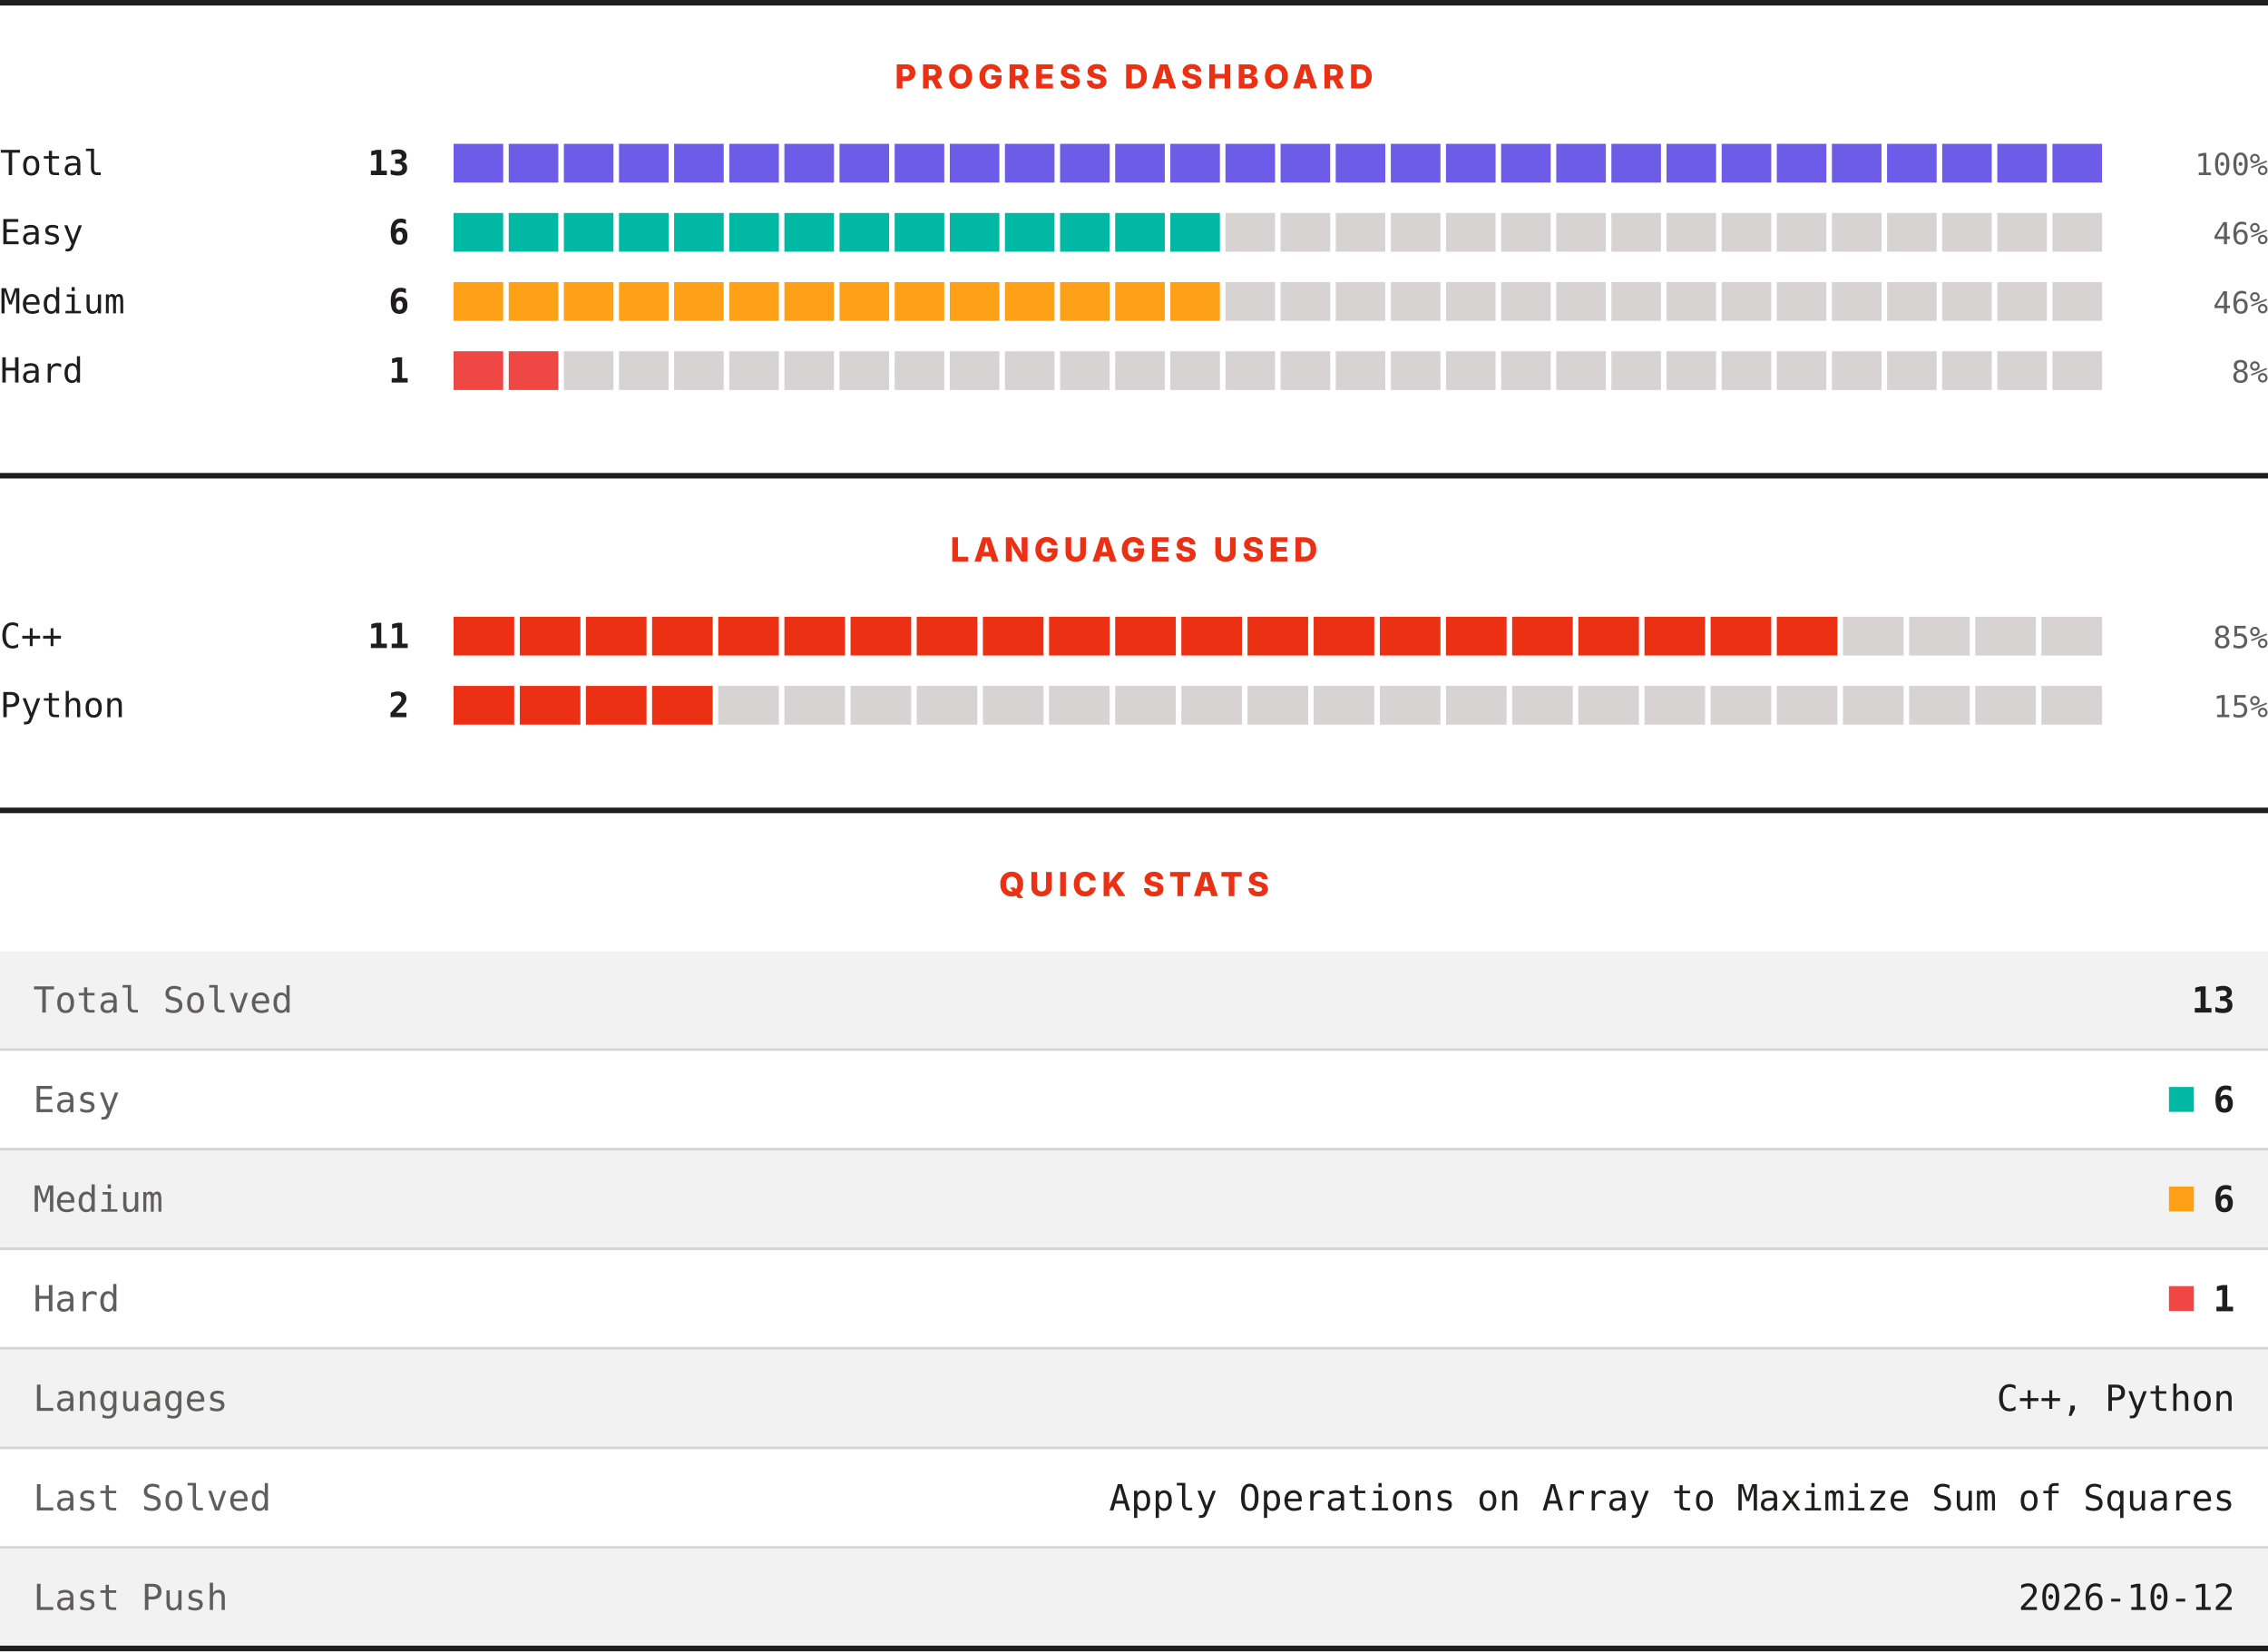
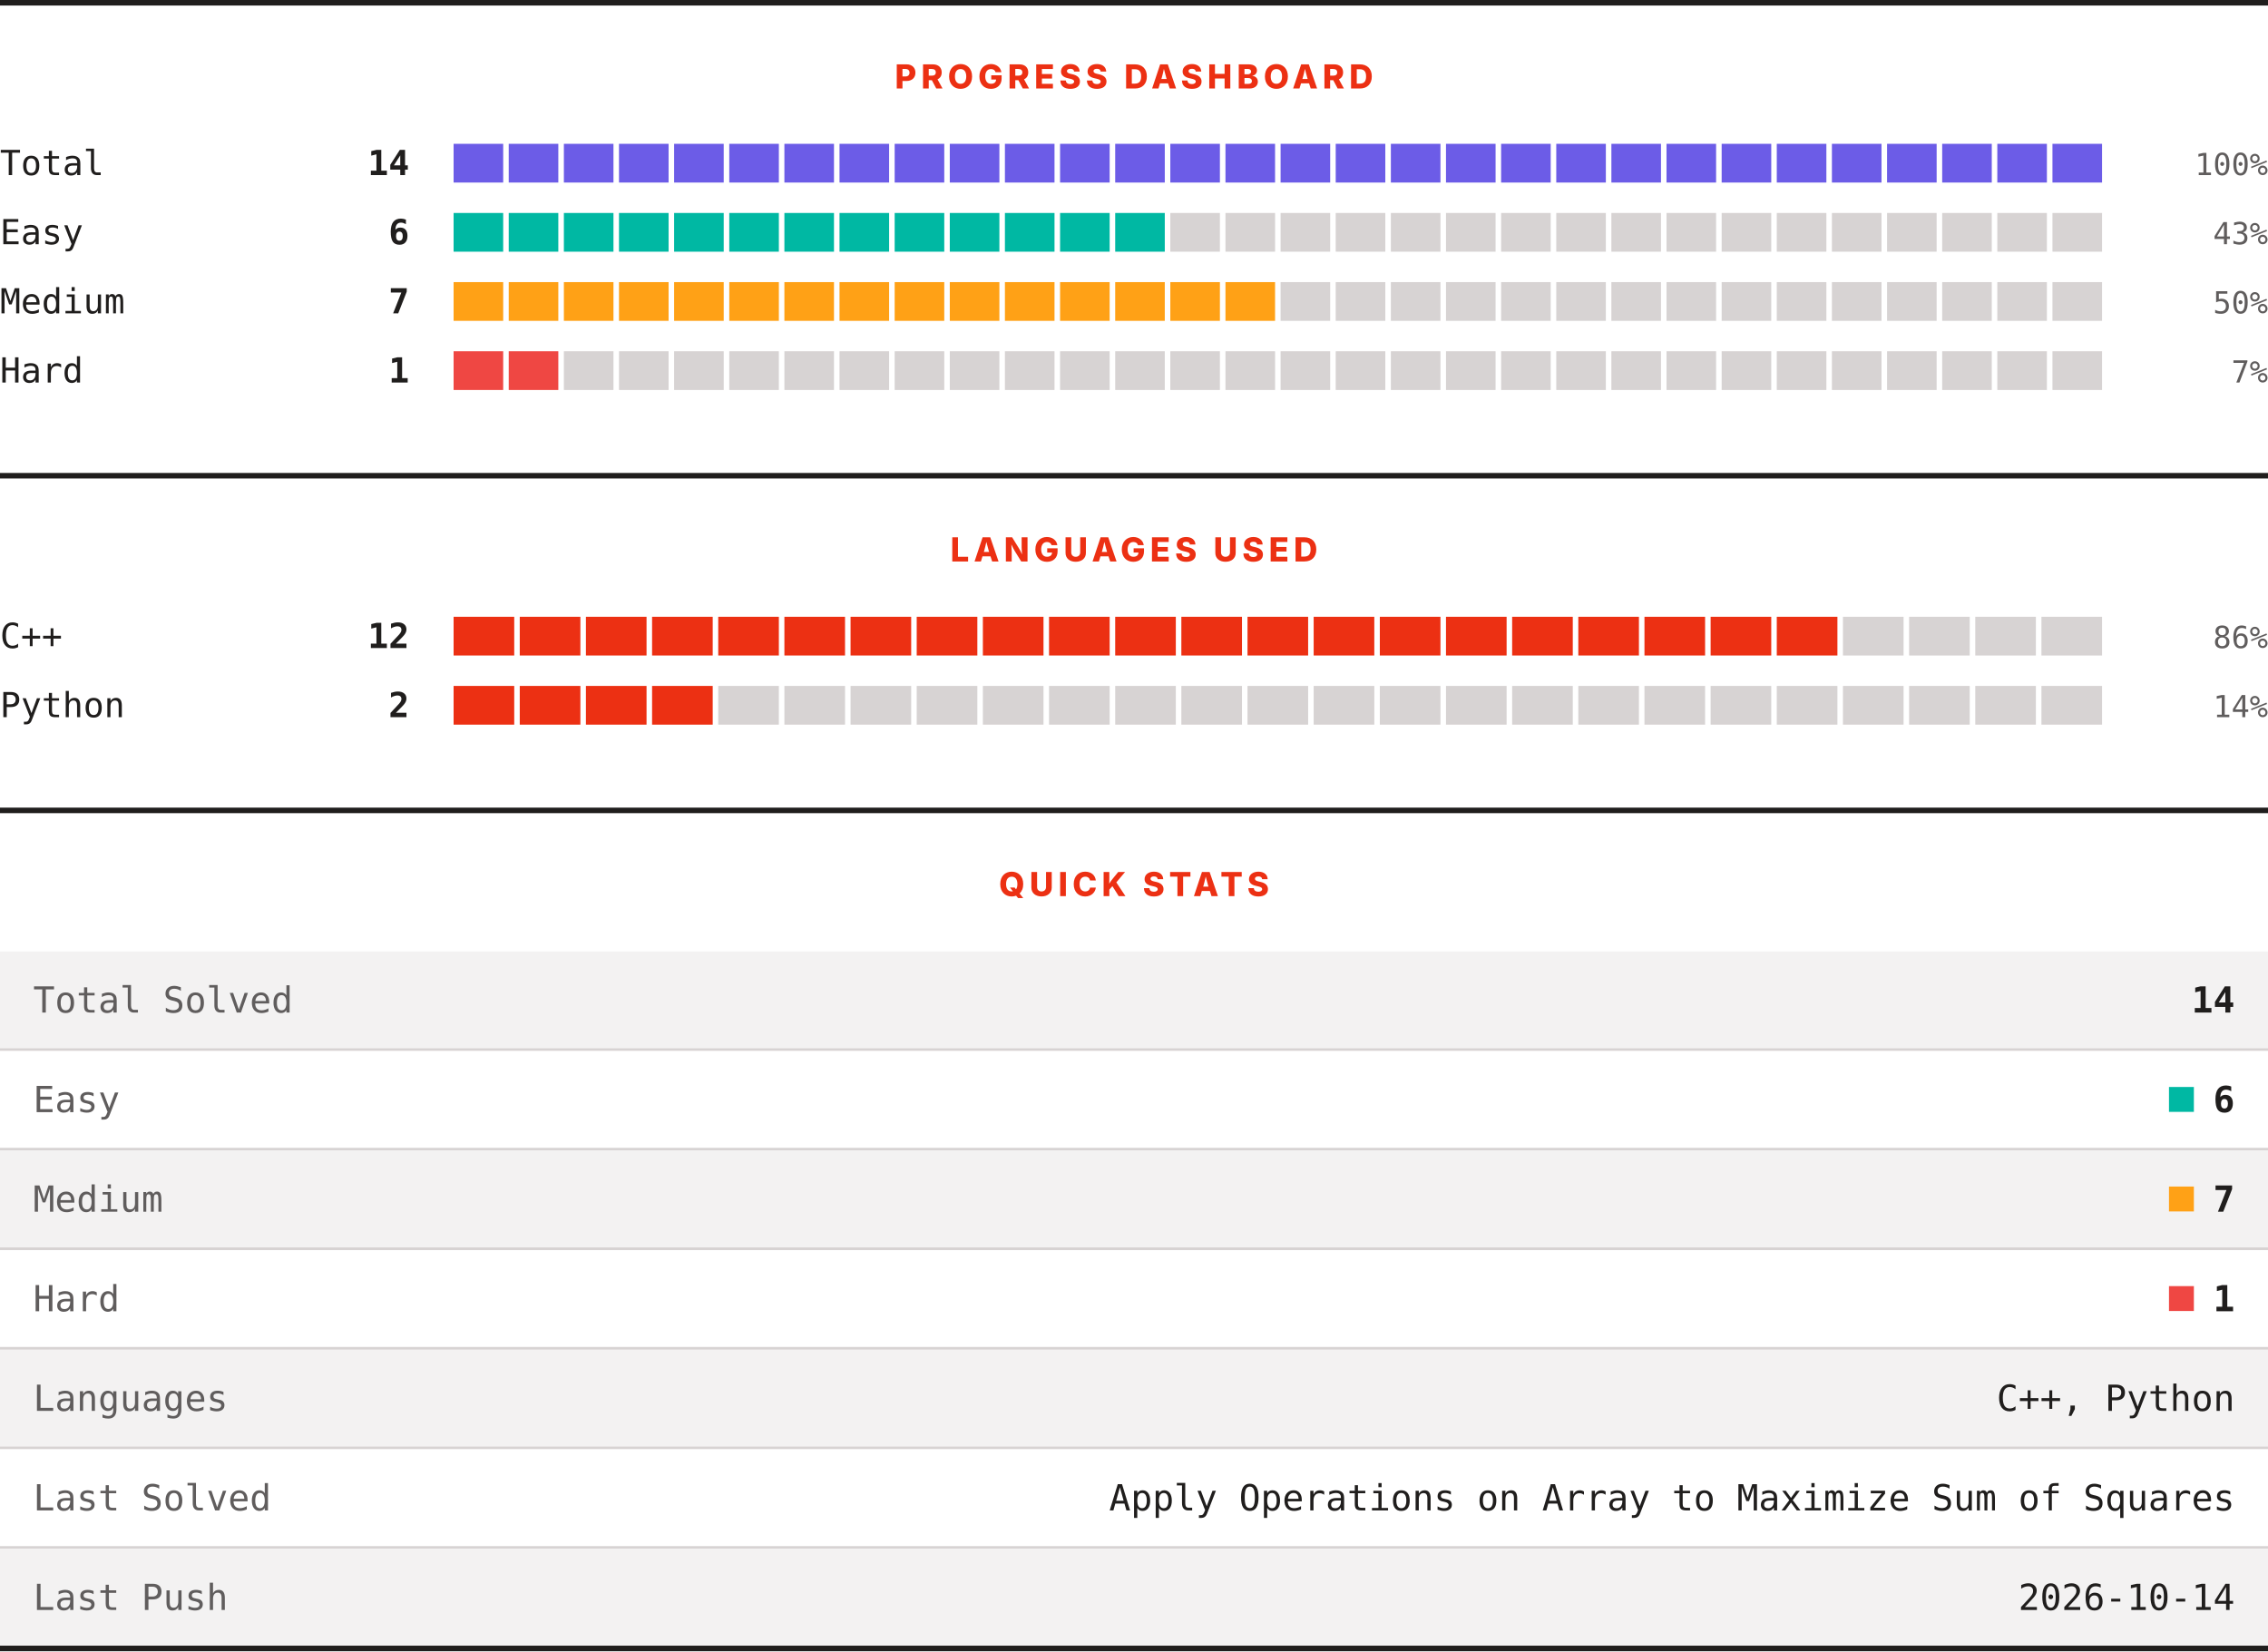
<svg xmlns="http://www.w3.org/2000/svg" width="820" height="597" viewBox="0 0 820 597" role="img" aria-label="LeetCode progress, languages and quick stats">
  <rect width="820" height="597" fill="#ffffff" />
  <rect x="0" y="0" width="820" height="2" fill="#201e1d" />
  <text x="410" y="32" text-anchor="middle" font-family="Archivo, system-ui, -apple-system, Segoe UI, sans-serif" font-size="12" font-weight="800" letter-spacing="1.68" fill="#ec3013">PROGRESS DASHBOARD</text>
  <text x="0" y="63.3" font-family="ui-monospace, SFMono-Regular, Menlo, Consolas, monospace" font-size="12.5" fill="#201e1d">Total</text>
-   <text x="148" y="63.3" text-anchor="end" font-family="ui-monospace, SFMono-Regular, Menlo, Consolas, monospace" font-size="12.5" font-weight="700" fill="#201e1d">13</text>
+   <text x="148" y="63.3" text-anchor="end" font-family="ui-monospace, SFMono-Regular, Menlo, Consolas, monospace" font-size="12.5" font-weight="700" fill="#201e1d">14</text>
  <rect x="164.00" y="52" width="17.93" height="14" fill="#6c5ce7" />
  <rect x="183.93" y="52" width="17.93" height="14" fill="#6c5ce7" />
  <rect x="203.87" y="52" width="17.93" height="14" fill="#6c5ce7" />
  <rect x="223.80" y="52" width="17.93" height="14" fill="#6c5ce7" />
  <rect x="243.73" y="52" width="17.93" height="14" fill="#6c5ce7" />
  <rect x="263.67" y="52" width="17.93" height="14" fill="#6c5ce7" />
  <rect x="283.60" y="52" width="17.93" height="14" fill="#6c5ce7" />
  <rect x="303.53" y="52" width="17.93" height="14" fill="#6c5ce7" />
  <rect x="323.47" y="52" width="17.93" height="14" fill="#6c5ce7" />
  <rect x="343.40" y="52" width="17.93" height="14" fill="#6c5ce7" />
  <rect x="363.33" y="52" width="17.93" height="14" fill="#6c5ce7" />
  <rect x="383.27" y="52" width="17.93" height="14" fill="#6c5ce7" />
  <rect x="403.20" y="52" width="17.93" height="14" fill="#6c5ce7" />
  <rect x="423.13" y="52" width="17.93" height="14" fill="#6c5ce7" />
  <rect x="443.07" y="52" width="17.93" height="14" fill="#6c5ce7" />
  <rect x="463.00" y="52" width="17.93" height="14" fill="#6c5ce7" />
  <rect x="482.93" y="52" width="17.93" height="14" fill="#6c5ce7" />
  <rect x="502.87" y="52" width="17.93" height="14" fill="#6c5ce7" />
  <rect x="522.80" y="52" width="17.93" height="14" fill="#6c5ce7" />
  <rect x="542.73" y="52" width="17.93" height="14" fill="#6c5ce7" />
  <rect x="562.67" y="52" width="17.93" height="14" fill="#6c5ce7" />
  <rect x="582.60" y="52" width="17.93" height="14" fill="#6c5ce7" />
  <rect x="602.53" y="52" width="17.93" height="14" fill="#6c5ce7" />
  <rect x="622.47" y="52" width="17.93" height="14" fill="#6c5ce7" />
  <rect x="642.40" y="52" width="17.93" height="14" fill="#6c5ce7" />
  <rect x="662.33" y="52" width="17.93" height="14" fill="#6c5ce7" />
  <rect x="682.27" y="52" width="17.93" height="14" fill="#6c5ce7" />
  <rect x="702.20" y="52" width="17.93" height="14" fill="#6c5ce7" />
  <rect x="722.13" y="52" width="17.93" height="14" fill="#6c5ce7" />
  <rect x="742.07" y="52" width="17.93" height="14" fill="#6c5ce7" />
  <text x="820" y="63.3" text-anchor="end" font-family="ui-monospace, SFMono-Regular, Menlo, Consolas, monospace" font-size="11" fill="#605d5d">100%</text>
  <text x="0" y="88.3" font-family="ui-monospace, SFMono-Regular, Menlo, Consolas, monospace" font-size="12.5" fill="#201e1d">Easy</text>
  <text x="148" y="88.3" text-anchor="end" font-family="ui-monospace, SFMono-Regular, Menlo, Consolas, monospace" font-size="12.5" font-weight="700" fill="#201e1d">6</text>
  <rect x="164.00" y="77" width="17.93" height="14" fill="#00b8a3" />
  <rect x="183.93" y="77" width="17.93" height="14" fill="#00b8a3" />
  <rect x="203.87" y="77" width="17.93" height="14" fill="#00b8a3" />
  <rect x="223.80" y="77" width="17.93" height="14" fill="#00b8a3" />
  <rect x="243.73" y="77" width="17.93" height="14" fill="#00b8a3" />
  <rect x="263.67" y="77" width="17.93" height="14" fill="#00b8a3" />
  <rect x="283.60" y="77" width="17.93" height="14" fill="#00b8a3" />
  <rect x="303.53" y="77" width="17.93" height="14" fill="#00b8a3" />
  <rect x="323.47" y="77" width="17.93" height="14" fill="#00b8a3" />
  <rect x="343.40" y="77" width="17.93" height="14" fill="#00b8a3" />
  <rect x="363.33" y="77" width="17.93" height="14" fill="#00b8a3" />
  <rect x="383.27" y="77" width="17.93" height="14" fill="#00b8a3" />
  <rect x="403.20" y="77" width="17.93" height="14" fill="#00b8a3" />
-   <rect x="423.13" y="77" width="17.93" height="14" fill="#00b8a3" />
+   <rect x="423.13" y="77" width="17.93" height="14" fill="#d7d3d3" />
  <rect x="443.07" y="77" width="17.93" height="14" fill="#d7d3d3" />
  <rect x="463.00" y="77" width="17.93" height="14" fill="#d7d3d3" />
  <rect x="482.93" y="77" width="17.93" height="14" fill="#d7d3d3" />
  <rect x="502.87" y="77" width="17.93" height="14" fill="#d7d3d3" />
  <rect x="522.80" y="77" width="17.93" height="14" fill="#d7d3d3" />
  <rect x="542.73" y="77" width="17.93" height="14" fill="#d7d3d3" />
  <rect x="562.67" y="77" width="17.93" height="14" fill="#d7d3d3" />
  <rect x="582.60" y="77" width="17.93" height="14" fill="#d7d3d3" />
  <rect x="602.53" y="77" width="17.93" height="14" fill="#d7d3d3" />
  <rect x="622.47" y="77" width="17.93" height="14" fill="#d7d3d3" />
  <rect x="642.40" y="77" width="17.93" height="14" fill="#d7d3d3" />
  <rect x="662.33" y="77" width="17.93" height="14" fill="#d7d3d3" />
  <rect x="682.27" y="77" width="17.93" height="14" fill="#d7d3d3" />
  <rect x="702.20" y="77" width="17.93" height="14" fill="#d7d3d3" />
  <rect x="722.13" y="77" width="17.93" height="14" fill="#d7d3d3" />
  <rect x="742.07" y="77" width="17.93" height="14" fill="#d7d3d3" />
-   <text x="820" y="88.3" text-anchor="end" font-family="ui-monospace, SFMono-Regular, Menlo, Consolas, monospace" font-size="11" fill="#605d5d">46%</text>
+   <text x="820" y="88.3" text-anchor="end" font-family="ui-monospace, SFMono-Regular, Menlo, Consolas, monospace" font-size="11" fill="#605d5d">43%</text>
  <text x="0" y="113.3" font-family="ui-monospace, SFMono-Regular, Menlo, Consolas, monospace" font-size="12.5" fill="#201e1d">Medium</text>
-   <text x="148" y="113.3" text-anchor="end" font-family="ui-monospace, SFMono-Regular, Menlo, Consolas, monospace" font-size="12.5" font-weight="700" fill="#201e1d">6</text>
+   <text x="148" y="113.3" text-anchor="end" font-family="ui-monospace, SFMono-Regular, Menlo, Consolas, monospace" font-size="12.5" font-weight="700" fill="#201e1d">7</text>
  <rect x="164.00" y="102" width="17.93" height="14" fill="#ffa116" />
  <rect x="183.93" y="102" width="17.93" height="14" fill="#ffa116" />
  <rect x="203.87" y="102" width="17.93" height="14" fill="#ffa116" />
  <rect x="223.80" y="102" width="17.93" height="14" fill="#ffa116" />
  <rect x="243.73" y="102" width="17.93" height="14" fill="#ffa116" />
  <rect x="263.67" y="102" width="17.93" height="14" fill="#ffa116" />
  <rect x="283.60" y="102" width="17.93" height="14" fill="#ffa116" />
  <rect x="303.53" y="102" width="17.93" height="14" fill="#ffa116" />
  <rect x="323.47" y="102" width="17.93" height="14" fill="#ffa116" />
  <rect x="343.40" y="102" width="17.93" height="14" fill="#ffa116" />
  <rect x="363.33" y="102" width="17.93" height="14" fill="#ffa116" />
  <rect x="383.27" y="102" width="17.93" height="14" fill="#ffa116" />
  <rect x="403.20" y="102" width="17.93" height="14" fill="#ffa116" />
  <rect x="423.13" y="102" width="17.93" height="14" fill="#ffa116" />
-   <rect x="443.07" y="102" width="17.93" height="14" fill="#d7d3d3" />
+   <rect x="443.07" y="102" width="17.93" height="14" fill="#ffa116" />
  <rect x="463.00" y="102" width="17.93" height="14" fill="#d7d3d3" />
  <rect x="482.93" y="102" width="17.93" height="14" fill="#d7d3d3" />
  <rect x="502.87" y="102" width="17.93" height="14" fill="#d7d3d3" />
  <rect x="522.80" y="102" width="17.93" height="14" fill="#d7d3d3" />
  <rect x="542.73" y="102" width="17.93" height="14" fill="#d7d3d3" />
  <rect x="562.67" y="102" width="17.93" height="14" fill="#d7d3d3" />
  <rect x="582.60" y="102" width="17.93" height="14" fill="#d7d3d3" />
  <rect x="602.53" y="102" width="17.93" height="14" fill="#d7d3d3" />
  <rect x="622.47" y="102" width="17.93" height="14" fill="#d7d3d3" />
  <rect x="642.40" y="102" width="17.93" height="14" fill="#d7d3d3" />
  <rect x="662.33" y="102" width="17.93" height="14" fill="#d7d3d3" />
  <rect x="682.27" y="102" width="17.93" height="14" fill="#d7d3d3" />
  <rect x="702.20" y="102" width="17.93" height="14" fill="#d7d3d3" />
  <rect x="722.13" y="102" width="17.93" height="14" fill="#d7d3d3" />
  <rect x="742.07" y="102" width="17.93" height="14" fill="#d7d3d3" />
-   <text x="820" y="113.3" text-anchor="end" font-family="ui-monospace, SFMono-Regular, Menlo, Consolas, monospace" font-size="11" fill="#605d5d">46%</text>
+   <text x="820" y="113.3" text-anchor="end" font-family="ui-monospace, SFMono-Regular, Menlo, Consolas, monospace" font-size="11" fill="#605d5d">50%</text>
  <text x="0" y="138.3" font-family="ui-monospace, SFMono-Regular, Menlo, Consolas, monospace" font-size="12.5" fill="#201e1d">Hard</text>
  <text x="148" y="138.3" text-anchor="end" font-family="ui-monospace, SFMono-Regular, Menlo, Consolas, monospace" font-size="12.5" font-weight="700" fill="#201e1d">1</text>
  <rect x="164.00" y="127" width="17.93" height="14" fill="#ef4743" />
  <rect x="183.93" y="127" width="17.93" height="14" fill="#ef4743" />
  <rect x="203.87" y="127" width="17.93" height="14" fill="#d7d3d3" />
  <rect x="223.80" y="127" width="17.93" height="14" fill="#d7d3d3" />
  <rect x="243.73" y="127" width="17.93" height="14" fill="#d7d3d3" />
  <rect x="263.67" y="127" width="17.93" height="14" fill="#d7d3d3" />
  <rect x="283.60" y="127" width="17.93" height="14" fill="#d7d3d3" />
  <rect x="303.53" y="127" width="17.93" height="14" fill="#d7d3d3" />
  <rect x="323.47" y="127" width="17.93" height="14" fill="#d7d3d3" />
  <rect x="343.40" y="127" width="17.93" height="14" fill="#d7d3d3" />
  <rect x="363.33" y="127" width="17.93" height="14" fill="#d7d3d3" />
  <rect x="383.27" y="127" width="17.93" height="14" fill="#d7d3d3" />
  <rect x="403.20" y="127" width="17.93" height="14" fill="#d7d3d3" />
  <rect x="423.13" y="127" width="17.93" height="14" fill="#d7d3d3" />
  <rect x="443.07" y="127" width="17.93" height="14" fill="#d7d3d3" />
  <rect x="463.00" y="127" width="17.93" height="14" fill="#d7d3d3" />
  <rect x="482.93" y="127" width="17.93" height="14" fill="#d7d3d3" />
  <rect x="502.87" y="127" width="17.93" height="14" fill="#d7d3d3" />
  <rect x="522.80" y="127" width="17.93" height="14" fill="#d7d3d3" />
  <rect x="542.73" y="127" width="17.93" height="14" fill="#d7d3d3" />
  <rect x="562.67" y="127" width="17.93" height="14" fill="#d7d3d3" />
  <rect x="582.60" y="127" width="17.93" height="14" fill="#d7d3d3" />
  <rect x="602.53" y="127" width="17.93" height="14" fill="#d7d3d3" />
  <rect x="622.47" y="127" width="17.93" height="14" fill="#d7d3d3" />
  <rect x="642.40" y="127" width="17.93" height="14" fill="#d7d3d3" />
  <rect x="662.33" y="127" width="17.93" height="14" fill="#d7d3d3" />
  <rect x="682.27" y="127" width="17.93" height="14" fill="#d7d3d3" />
  <rect x="702.20" y="127" width="17.93" height="14" fill="#d7d3d3" />
  <rect x="722.13" y="127" width="17.93" height="14" fill="#d7d3d3" />
  <rect x="742.07" y="127" width="17.93" height="14" fill="#d7d3d3" />
-   <text x="820" y="138.3" text-anchor="end" font-family="ui-monospace, SFMono-Regular, Menlo, Consolas, monospace" font-size="11" fill="#605d5d">8%</text>
+   <text x="820" y="138.3" text-anchor="end" font-family="ui-monospace, SFMono-Regular, Menlo, Consolas, monospace" font-size="11" fill="#605d5d">7%</text>
  <rect x="0" y="171" width="820" height="2" fill="#201e1d" />
  <text x="410" y="203" text-anchor="middle" font-family="Archivo, system-ui, -apple-system, Segoe UI, sans-serif" font-size="12" font-weight="800" letter-spacing="1.68" fill="#ec3013">LANGUAGES USED</text>
  <text x="0" y="234.3" font-family="ui-monospace, SFMono-Regular, Menlo, Consolas, monospace" font-size="12.5" fill="#201e1d">C++</text>
-   <text x="148" y="234.3" text-anchor="end" font-family="ui-monospace, SFMono-Regular, Menlo, Consolas, monospace" font-size="12.5" font-weight="700" fill="#201e1d">11</text>
+   <text x="148" y="234.3" text-anchor="end" font-family="ui-monospace, SFMono-Regular, Menlo, Consolas, monospace" font-size="12.5" font-weight="700" fill="#201e1d">12</text>
  <rect x="164.00" y="223" width="21.92" height="14" fill="#ec3013" />
  <rect x="187.92" y="223" width="21.92" height="14" fill="#ec3013" />
  <rect x="211.84" y="223" width="21.92" height="14" fill="#ec3013" />
  <rect x="235.76" y="223" width="21.92" height="14" fill="#ec3013" />
  <rect x="259.68" y="223" width="21.92" height="14" fill="#ec3013" />
  <rect x="283.60" y="223" width="21.92" height="14" fill="#ec3013" />
  <rect x="307.52" y="223" width="21.92" height="14" fill="#ec3013" />
  <rect x="331.44" y="223" width="21.92" height="14" fill="#ec3013" />
  <rect x="355.36" y="223" width="21.92" height="14" fill="#ec3013" />
  <rect x="379.28" y="223" width="21.92" height="14" fill="#ec3013" />
  <rect x="403.20" y="223" width="21.92" height="14" fill="#ec3013" />
  <rect x="427.12" y="223" width="21.92" height="14" fill="#ec3013" />
  <rect x="451.04" y="223" width="21.92" height="14" fill="#ec3013" />
  <rect x="474.96" y="223" width="21.92" height="14" fill="#ec3013" />
  <rect x="498.88" y="223" width="21.92" height="14" fill="#ec3013" />
  <rect x="522.80" y="223" width="21.92" height="14" fill="#ec3013" />
  <rect x="546.72" y="223" width="21.92" height="14" fill="#ec3013" />
  <rect x="570.64" y="223" width="21.92" height="14" fill="#ec3013" />
  <rect x="594.56" y="223" width="21.92" height="14" fill="#ec3013" />
  <rect x="618.48" y="223" width="21.92" height="14" fill="#ec3013" />
  <rect x="642.40" y="223" width="21.92" height="14" fill="#ec3013" />
  <rect x="666.32" y="223" width="21.92" height="14" fill="#d7d3d3" />
  <rect x="690.24" y="223" width="21.92" height="14" fill="#d7d3d3" />
  <rect x="714.16" y="223" width="21.92" height="14" fill="#d7d3d3" />
  <rect x="738.08" y="223" width="21.92" height="14" fill="#d7d3d3" />
-   <text x="820" y="234.3" text-anchor="end" font-family="ui-monospace, SFMono-Regular, Menlo, Consolas, monospace" font-size="11" fill="#605d5d">85%</text>
+   <text x="820" y="234.3" text-anchor="end" font-family="ui-monospace, SFMono-Regular, Menlo, Consolas, monospace" font-size="11" fill="#605d5d">86%</text>
  <text x="0" y="259.3" font-family="ui-monospace, SFMono-Regular, Menlo, Consolas, monospace" font-size="12.5" fill="#201e1d">Python</text>
  <text x="148" y="259.3" text-anchor="end" font-family="ui-monospace, SFMono-Regular, Menlo, Consolas, monospace" font-size="12.5" font-weight="700" fill="#201e1d">2</text>
  <rect x="164.00" y="248" width="21.92" height="14" fill="#ec3013" />
  <rect x="187.92" y="248" width="21.92" height="14" fill="#ec3013" />
  <rect x="211.84" y="248" width="21.92" height="14" fill="#ec3013" />
  <rect x="235.76" y="248" width="21.92" height="14" fill="#ec3013" />
  <rect x="259.68" y="248" width="21.92" height="14" fill="#d7d3d3" />
  <rect x="283.60" y="248" width="21.92" height="14" fill="#d7d3d3" />
  <rect x="307.52" y="248" width="21.92" height="14" fill="#d7d3d3" />
  <rect x="331.44" y="248" width="21.92" height="14" fill="#d7d3d3" />
  <rect x="355.36" y="248" width="21.92" height="14" fill="#d7d3d3" />
  <rect x="379.28" y="248" width="21.92" height="14" fill="#d7d3d3" />
  <rect x="403.20" y="248" width="21.92" height="14" fill="#d7d3d3" />
  <rect x="427.12" y="248" width="21.92" height="14" fill="#d7d3d3" />
  <rect x="451.04" y="248" width="21.92" height="14" fill="#d7d3d3" />
  <rect x="474.96" y="248" width="21.92" height="14" fill="#d7d3d3" />
  <rect x="498.88" y="248" width="21.92" height="14" fill="#d7d3d3" />
  <rect x="522.80" y="248" width="21.92" height="14" fill="#d7d3d3" />
  <rect x="546.72" y="248" width="21.92" height="14" fill="#d7d3d3" />
  <rect x="570.64" y="248" width="21.92" height="14" fill="#d7d3d3" />
  <rect x="594.56" y="248" width="21.92" height="14" fill="#d7d3d3" />
  <rect x="618.48" y="248" width="21.92" height="14" fill="#d7d3d3" />
  <rect x="642.40" y="248" width="21.92" height="14" fill="#d7d3d3" />
  <rect x="666.32" y="248" width="21.92" height="14" fill="#d7d3d3" />
  <rect x="690.24" y="248" width="21.92" height="14" fill="#d7d3d3" />
  <rect x="714.16" y="248" width="21.92" height="14" fill="#d7d3d3" />
  <rect x="738.08" y="248" width="21.92" height="14" fill="#d7d3d3" />
-   <text x="820" y="259.3" text-anchor="end" font-family="ui-monospace, SFMono-Regular, Menlo, Consolas, monospace" font-size="11" fill="#605d5d">15%</text>
+   <text x="820" y="259.3" text-anchor="end" font-family="ui-monospace, SFMono-Regular, Menlo, Consolas, monospace" font-size="11" fill="#605d5d">14%</text>
  <rect x="0" y="292" width="820" height="2" fill="#201e1d" />
  <text x="410" y="324" text-anchor="middle" font-family="Archivo, system-ui, -apple-system, Segoe UI, sans-serif" font-size="12" font-weight="800" letter-spacing="1.68" fill="#ec3013">QUICK STATS</text>
  <rect x="0" y="344" width="820" height="35" fill="#f3f2f2" />
  <text x="12" y="366.1" font-family="ui-monospace, SFMono-Regular, Menlo, Consolas, monospace" font-size="13" fill="#605d5d">Total Solved</text>
-   <text x="808" y="366.1" text-anchor="end" font-family="ui-monospace, SFMono-Regular, Menlo, Consolas, monospace" font-size="13" font-weight="700" fill="#201e1d">13</text>
+   <text x="808" y="366.1" text-anchor="end" font-family="ui-monospace, SFMono-Regular, Menlo, Consolas, monospace" font-size="13" font-weight="700" fill="#201e1d">14</text>
  <rect x="0" y="379" width="820" height="1" fill="#d7d3d3" />
  <rect x="0" y="380" width="820" height="35" fill="#ffffff" />
  <text x="12" y="402.1" font-family="ui-monospace, SFMono-Regular, Menlo, Consolas, monospace" font-size="13" fill="#605d5d">Easy</text>
  <rect x="784.2" y="393" width="9" height="9" fill="#00b8a3" />
  <text x="808" y="402.1" text-anchor="end" font-family="ui-monospace, SFMono-Regular, Menlo, Consolas, monospace" font-size="13" font-weight="700" fill="#201e1d">6</text>
  <rect x="0" y="415" width="820" height="1" fill="#d7d3d3" />
  <rect x="0" y="416" width="820" height="35" fill="#f3f2f2" />
  <text x="12" y="438.1" font-family="ui-monospace, SFMono-Regular, Menlo, Consolas, monospace" font-size="13" fill="#605d5d">Medium</text>
  <rect x="784.2" y="429" width="9" height="9" fill="#ffa116" />
-   <text x="808" y="438.1" text-anchor="end" font-family="ui-monospace, SFMono-Regular, Menlo, Consolas, monospace" font-size="13" font-weight="700" fill="#201e1d">6</text>
+   <text x="808" y="438.1" text-anchor="end" font-family="ui-monospace, SFMono-Regular, Menlo, Consolas, monospace" font-size="13" font-weight="700" fill="#201e1d">7</text>
  <rect x="0" y="451" width="820" height="1" fill="#d7d3d3" />
  <rect x="0" y="452" width="820" height="35" fill="#ffffff" />
  <text x="12" y="474.1" font-family="ui-monospace, SFMono-Regular, Menlo, Consolas, monospace" font-size="13" fill="#605d5d">Hard</text>
  <rect x="784.2" y="465" width="9" height="9" fill="#ef4743" />
  <text x="808" y="474.1" text-anchor="end" font-family="ui-monospace, SFMono-Regular, Menlo, Consolas, monospace" font-size="13" font-weight="700" fill="#201e1d">1</text>
  <rect x="0" y="487" width="820" height="1" fill="#d7d3d3" />
  <rect x="0" y="488" width="820" height="35" fill="#f3f2f2" />
  <text x="12" y="510.1" font-family="ui-monospace, SFMono-Regular, Menlo, Consolas, monospace" font-size="13" fill="#605d5d">Languages</text>
  <text x="808" y="510.1" text-anchor="end" font-family="ui-monospace, SFMono-Regular, Menlo, Consolas, monospace" font-size="13" fill="#201e1d">C++, Python</text>
  <rect x="0" y="523" width="820" height="1" fill="#d7d3d3" />
  <rect x="0" y="524" width="820" height="35" fill="#ffffff" />
  <text x="12" y="546.1" font-family="ui-monospace, SFMono-Regular, Menlo, Consolas, monospace" font-size="13" fill="#605d5d">Last Solved</text>
  <text x="808" y="546.1" text-anchor="end" font-family="ui-monospace, SFMono-Regular, Menlo, Consolas, monospace" font-size="13" fill="#201e1d">Apply Operations on Array to Maximize Sum of Squares</text>
  <rect x="0" y="559" width="820" height="1" fill="#d7d3d3" />
  <rect x="0" y="560" width="820" height="35" fill="#f3f2f2" />
  <text x="12" y="582.1" font-family="ui-monospace, SFMono-Regular, Menlo, Consolas, monospace" font-size="13" fill="#605d5d">Last Push</text>
-   <text x="808" y="582.1" text-anchor="end" font-family="ui-monospace, SFMono-Regular, Menlo, Consolas, monospace" font-size="13" fill="#201e1d">2026-10-12</text>
+   <text x="808" y="582.1" text-anchor="end" font-family="ui-monospace, SFMono-Regular, Menlo, Consolas, monospace" font-size="13" fill="#201e1d">2026-10-14</text>
  <rect x="0" y="595" width="820" height="2" fill="#201e1d" />
</svg>
